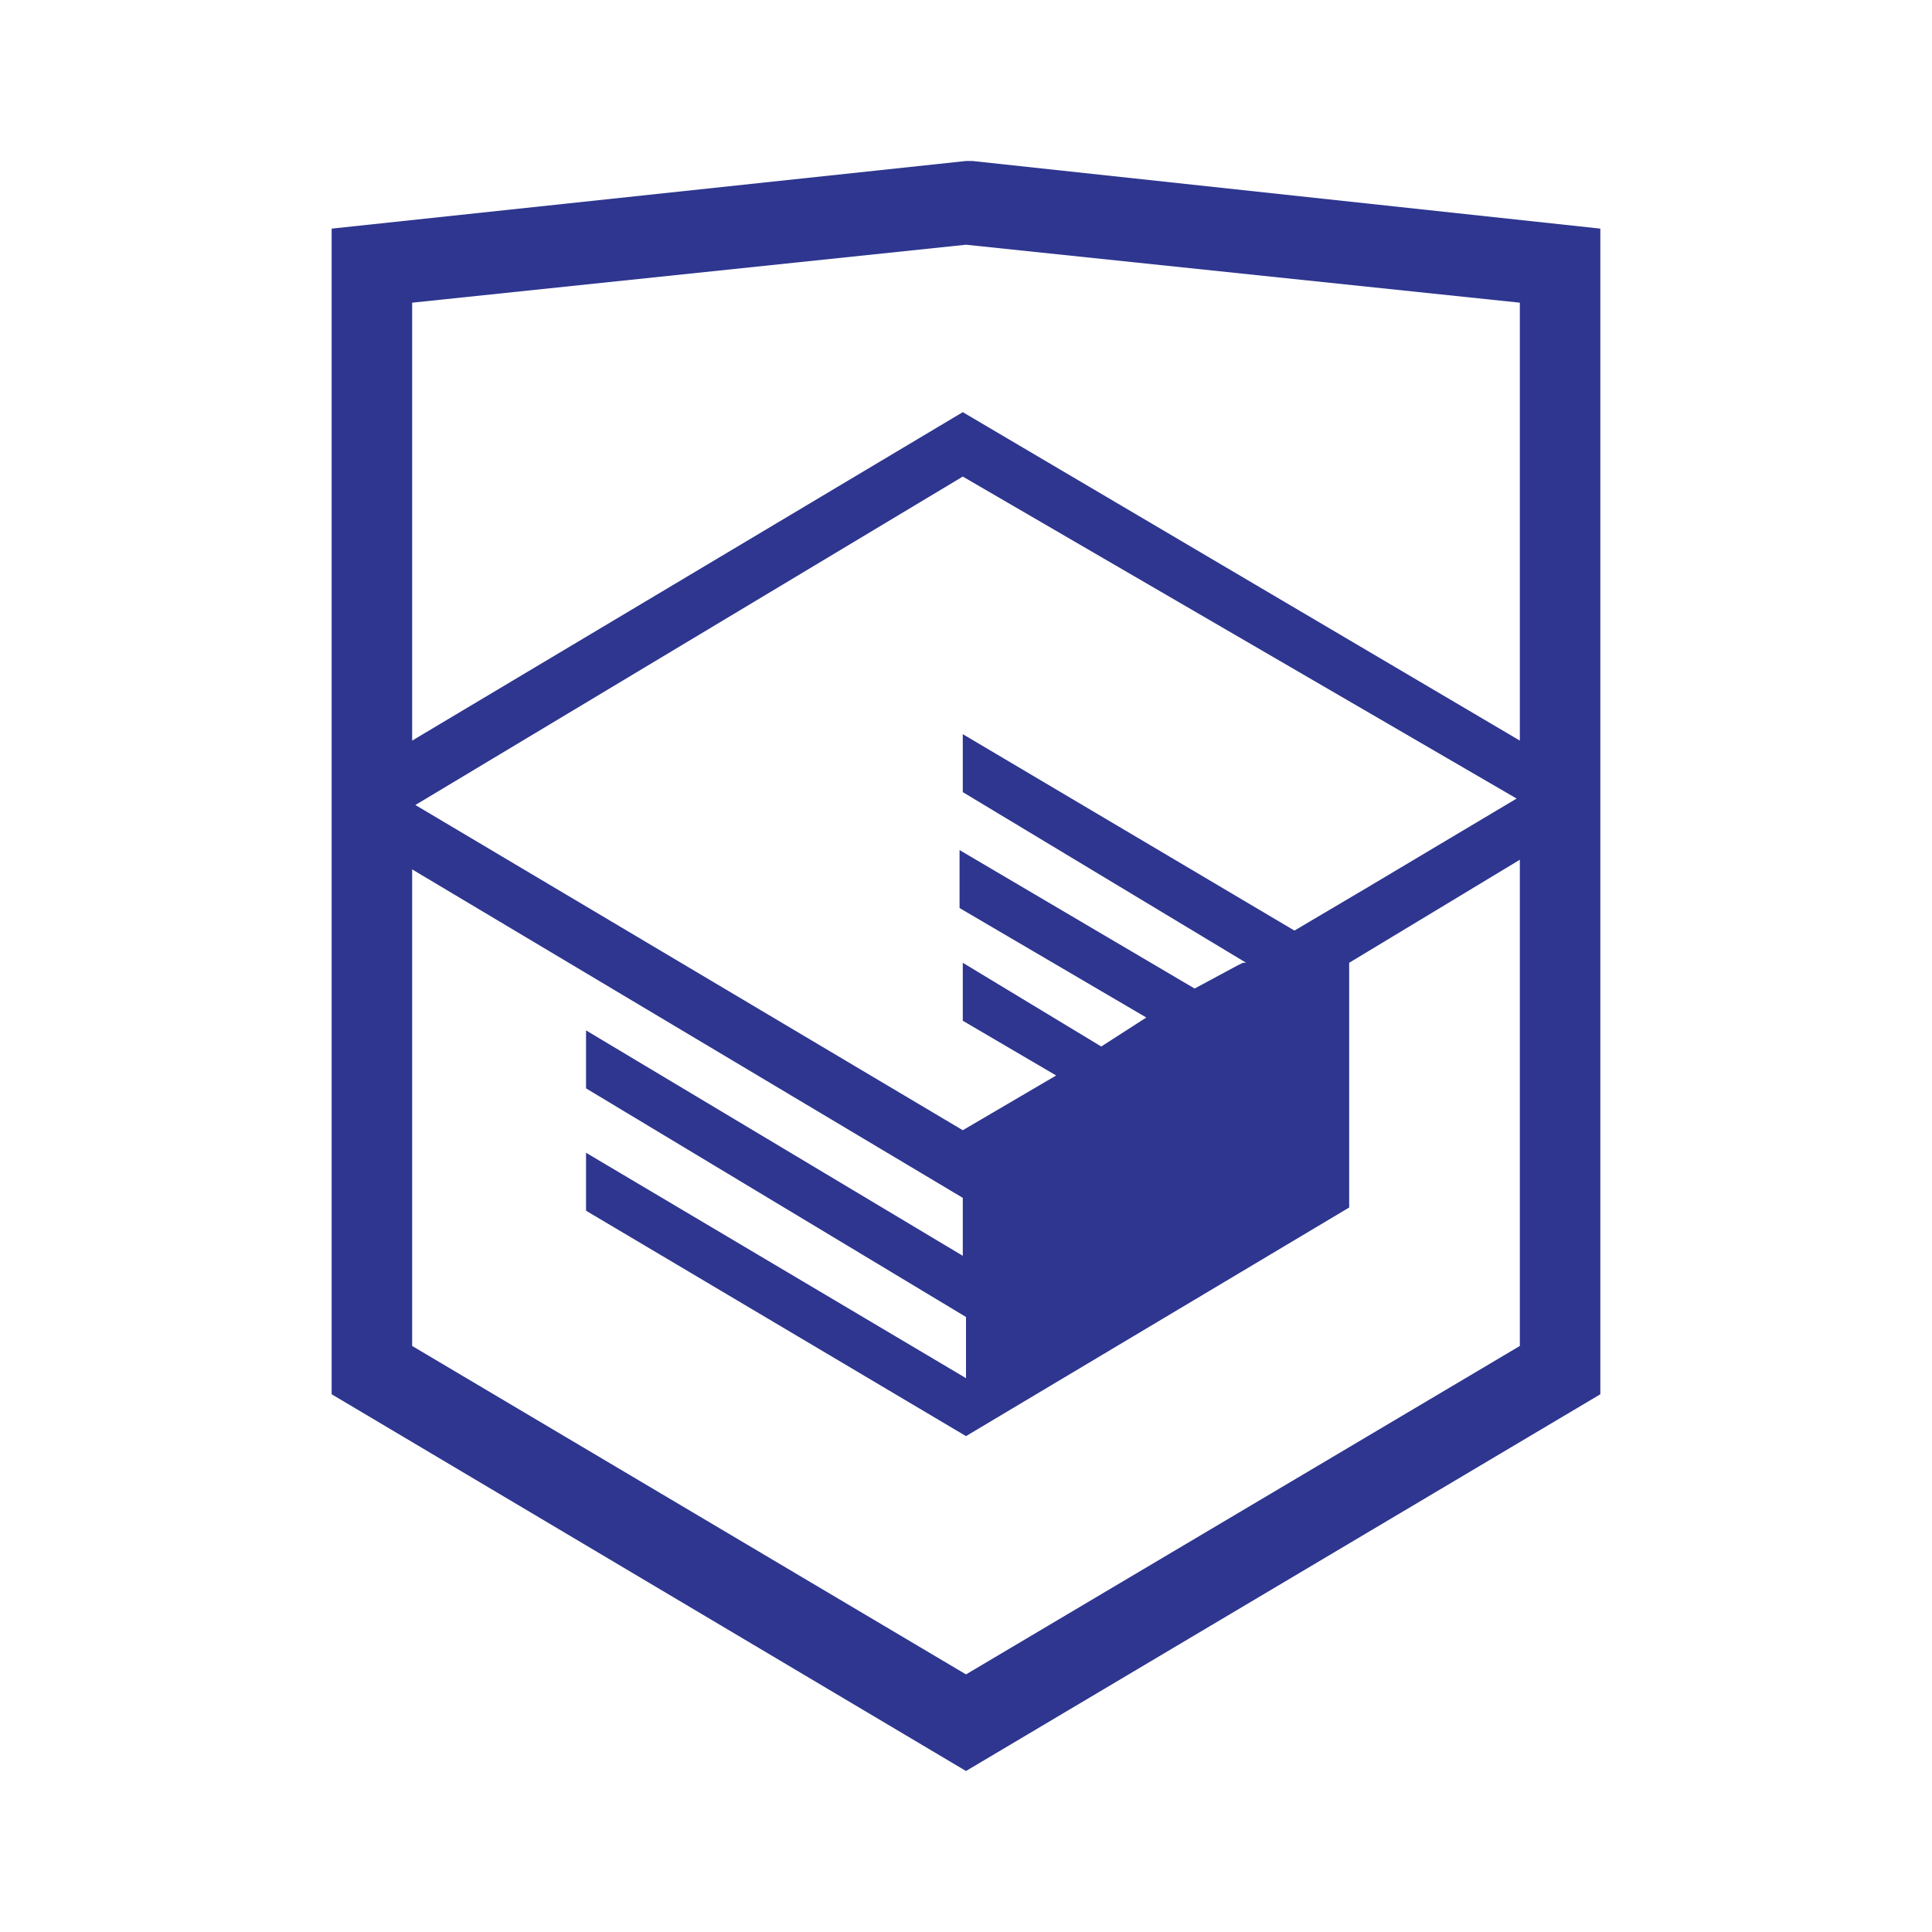
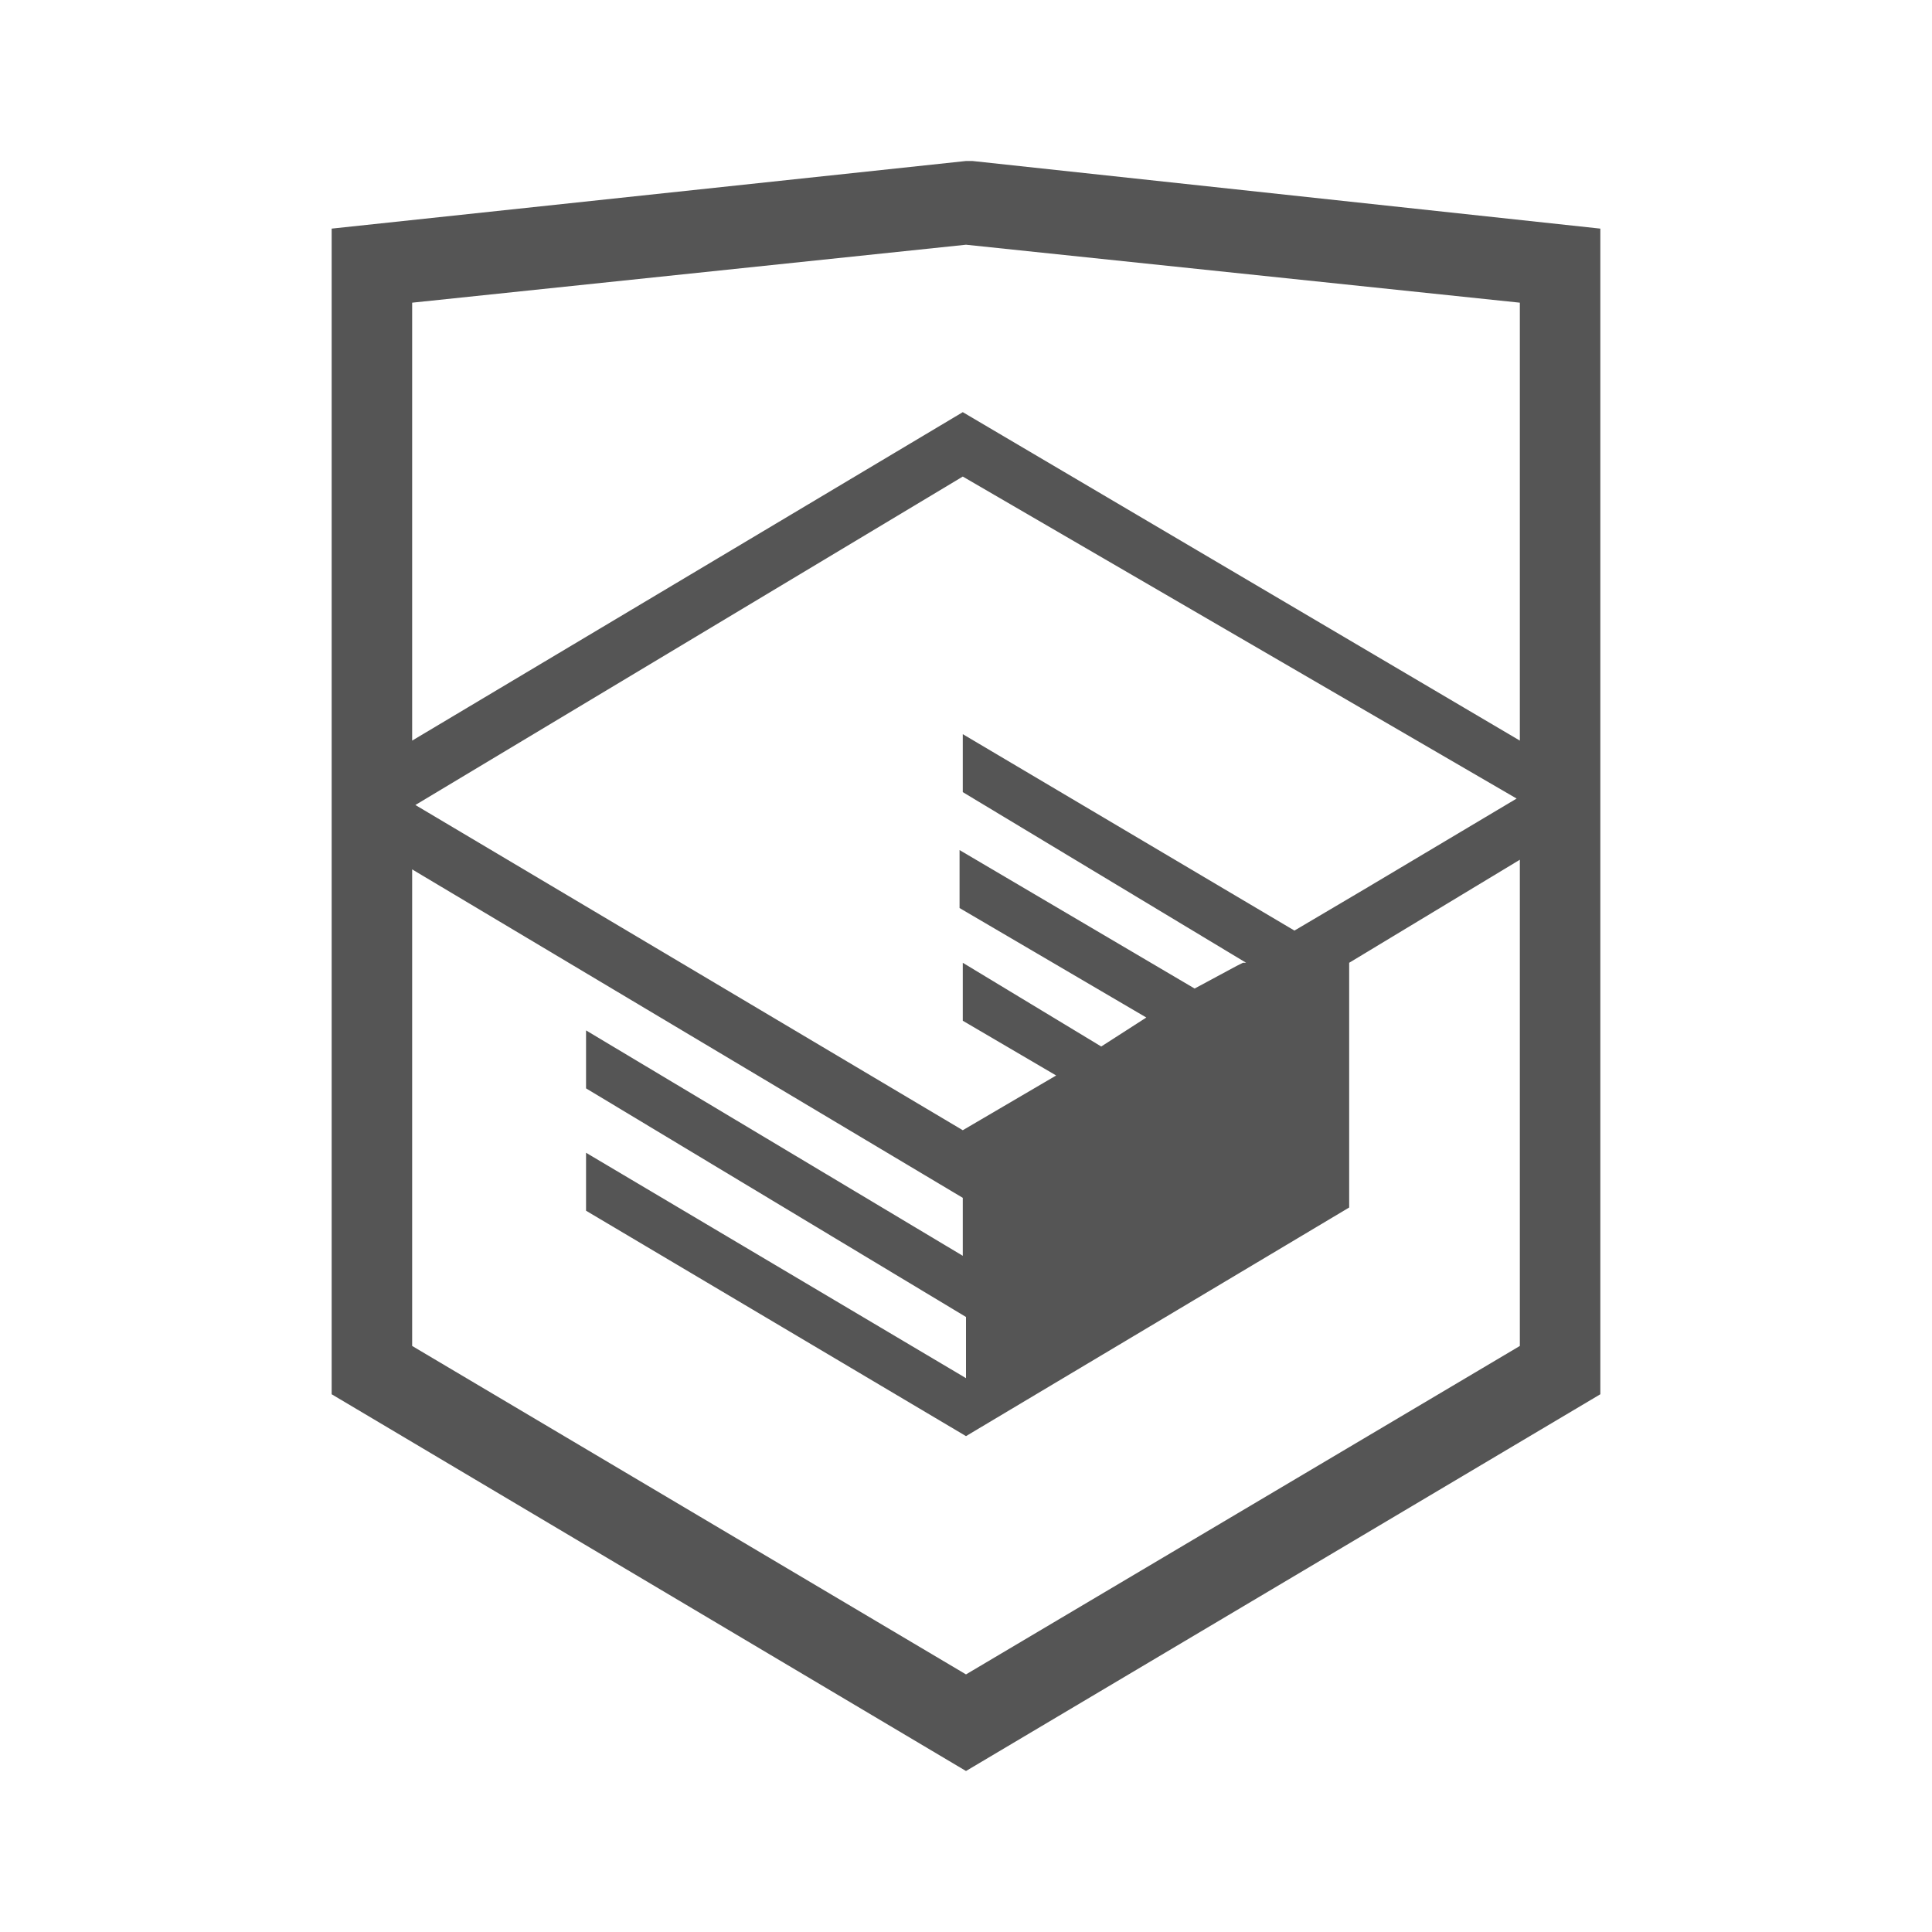
<svg xmlns="http://www.w3.org/2000/svg" viewBox="0 0 60 60">
-   <path fill="#2E368F" d="M30.2 5h-.2l-19.7 2.1v36.2l19.7 11.7 19.7-11.7v-36.2l-19.5-2.1zm17 36.8l-17.2 10.2-17.2-10.2v-14.8l17.1 10.2v1.8l-11.7-7v1.8l11.8 7.1v1.9l-11.8-7v1.8l11.8 7 11.9-7.1v-7.6l5.3-3.2v15.1zm-.1-17l-4.7 2.8-2.2 1.3-10.3-6.1v1.8l8.8 5.3h-.1l-.2.1-1.3.7-7.3-4.3v1.8l5.8 3.4-1.4.9-4.3-2.6v1.8l2.9 1.7-2.9 1.7-17-10.1 17-10.2 17.2 10zm.1-1.8l-17.3-10.2-17.1 10.2v-13.6l17.2-1.8 17.2 1.8v13.6z" />
+   <path fill="#555555" d="M30.2 5h-.2l-19.7 2.1v36.2l19.7 11.7 19.7-11.7v-36.2l-19.5-2.1zm17 36.8l-17.2 10.2-17.2-10.2v-14.8l17.1 10.2v1.8l-11.7-7v1.8l11.8 7.1v1.9l-11.8-7v1.8l11.8 7 11.9-7.1v-7.6l5.3-3.2v15.1zm-.1-17l-4.7 2.8-2.2 1.3-10.3-6.1v1.8l8.8 5.3h-.1l-.2.1-1.3.7-7.3-4.3v1.8l5.8 3.4-1.4.9-4.3-2.6v1.8l2.9 1.7-2.9 1.7-17-10.1 17-10.2 17.2 10zm.1-1.8l-17.3-10.2-17.1 10.2v-13.6l17.2-1.8 17.2 1.8v13.6z" />
</svg>
